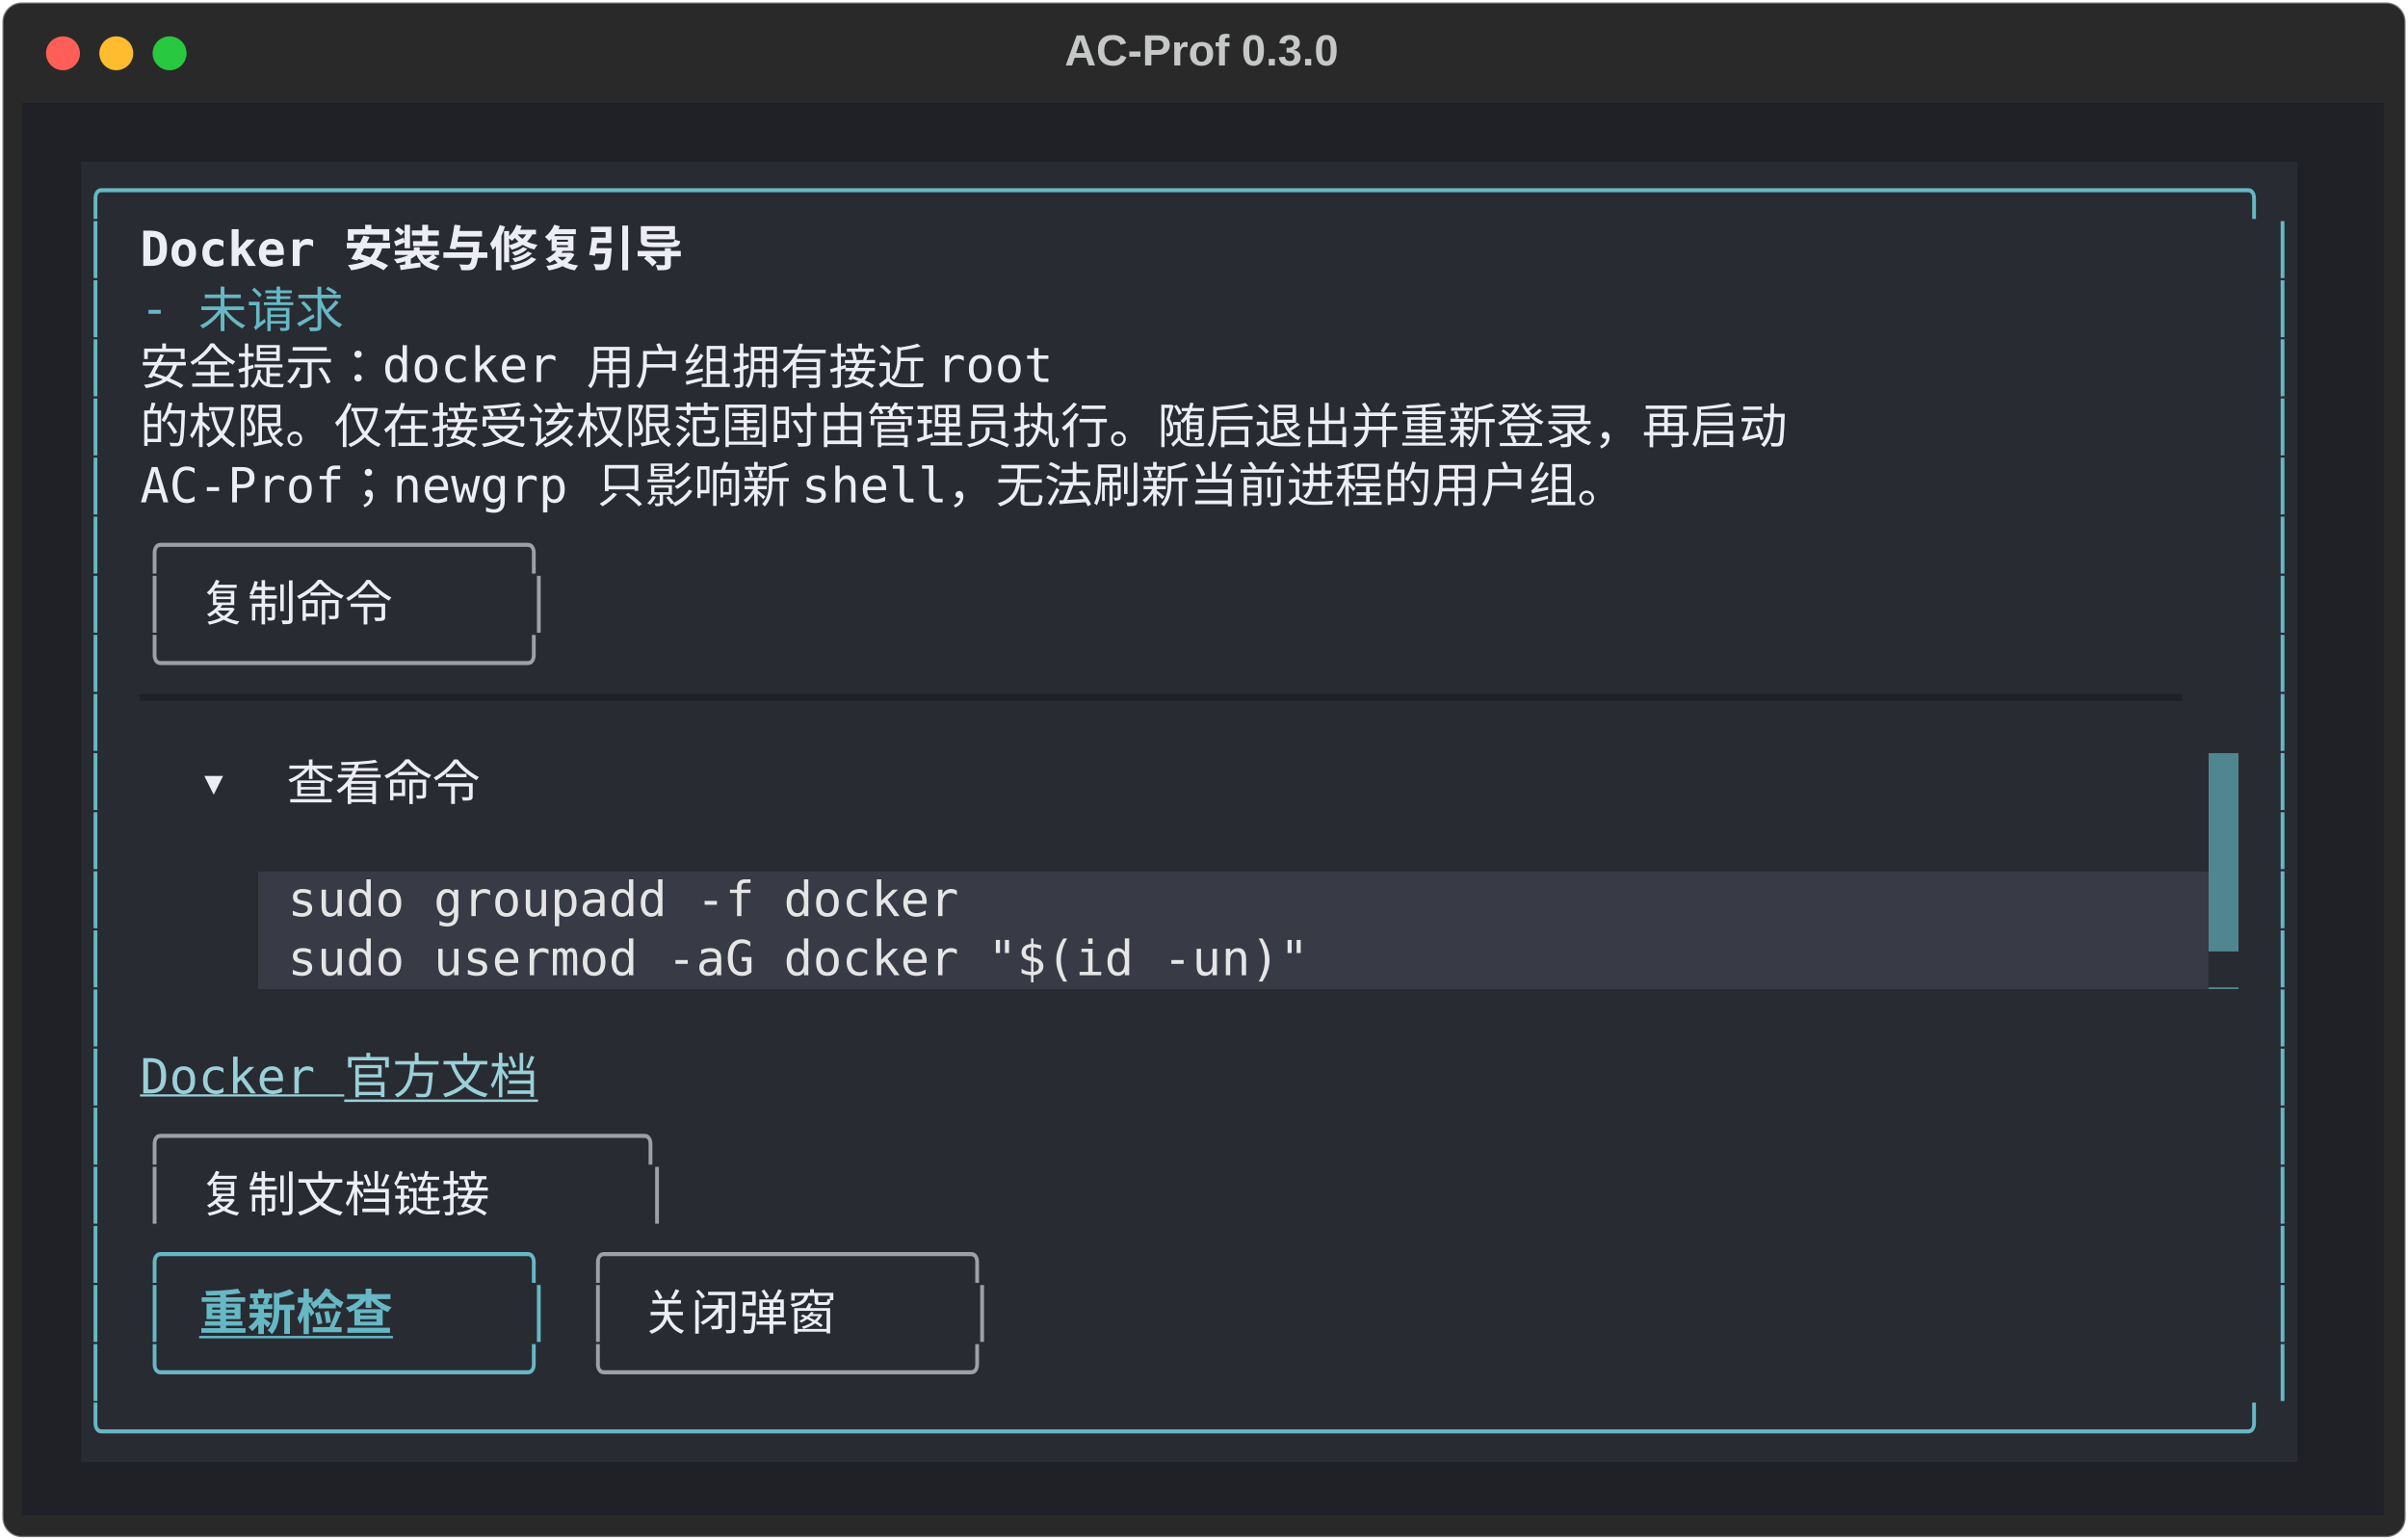
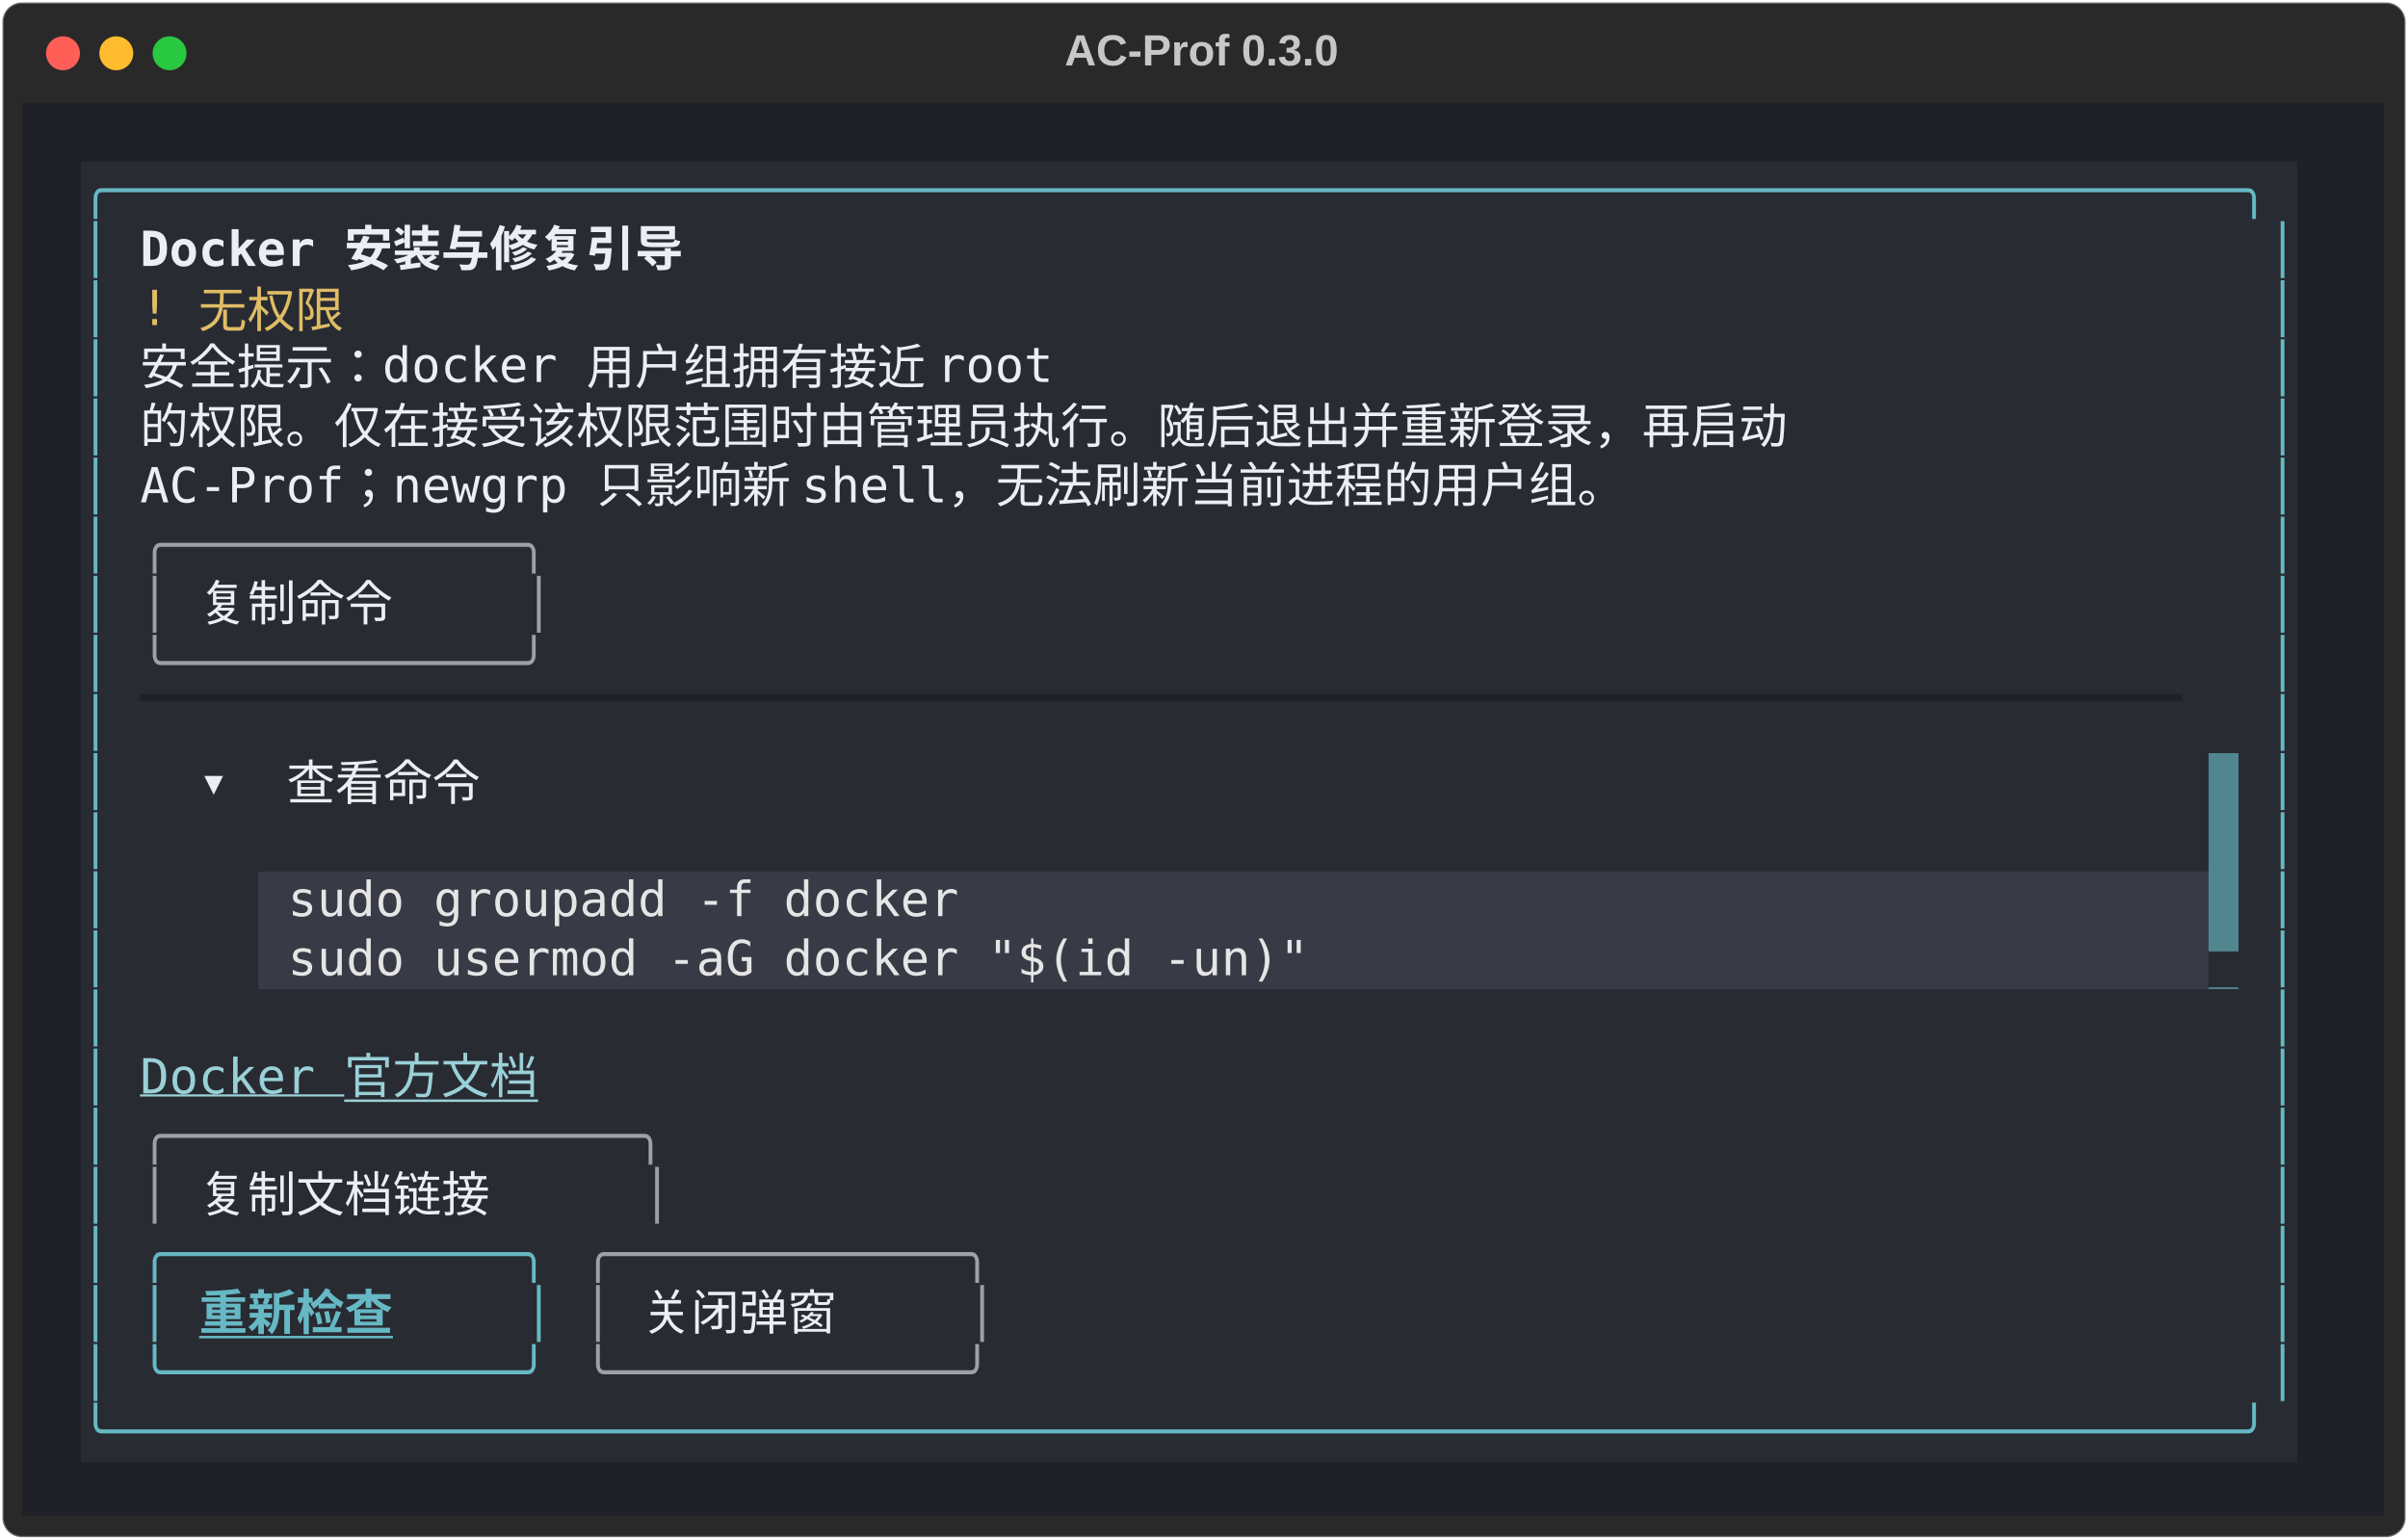
<svg xmlns="http://www.w3.org/2000/svg" class="rich-terminal" viewBox="0 0 994 635.6">
  <style>

    @font-face {
        font-family: "Fira Code";
        src: local("FiraCode-Regular"),
                url("https://cdnjs.cloudflare.com/ajax/libs/firacode/6.2.0/woff2/FiraCode-Regular.woff2") format("woff2"),
                url("https://cdnjs.cloudflare.com/ajax/libs/firacode/6.2.0/woff/FiraCode-Regular.woff") format("woff");
        font-style: normal;
        font-weight: 400;
    }
    @font-face {
        font-family: "Fira Code";
        src: local("FiraCode-Bold"),
                url("https://cdnjs.cloudflare.com/ajax/libs/firacode/6.2.0/woff2/FiraCode-Bold.woff2") format("woff2"),
                url("https://cdnjs.cloudflare.com/ajax/libs/firacode/6.2.0/woff/FiraCode-Bold.woff") format("woff");
        font-style: bold;
        font-weight: 700;
    }

    .terminal-matrix {
        font-family: Fira Code, monospace;
        font-size: 20px;
        line-height: 24.4px;
        font-variant-east-asian: full-width;
    }

    .terminal-title {
        font-size: 18px;
        font-weight: bold;
        font-family: arial;
    }

    .terminal-r1 { fill: #c5c8c6 }
.terminal-r2 { fill: #66b8c4 }
.terminal-r3 { fill: #eceef3;font-weight: bold }
- .terminal-r4 { fill: #eceef3 }
- .terminal-r5 { fill: #9ea0a5 }
- .terminal-r6 { fill: #202126 }
- .terminal-r7 { fill: #292b32 }
- .terminal-r8 { fill: #e5e5e6 }
- .terminal-r9 { fill: #9ad0d8;text-decoration: underline; }
- .terminal-r10 { fill: #66b8c4;font-weight: bold;text-decoration: underline; }
+ .terminal-r4 { fill: #dfbd65 }
+ .terminal-r5 { fill: #eceef3 }
+ .terminal-r6 { fill: #9ea0a5 }
+ .terminal-r7 { fill: #202126 }
+ .terminal-r8 { fill: #292b32 }
+ .terminal-r9 { fill: #e5e5e6 }
+ .terminal-r10 { fill: #9ad0d8;text-decoration: underline; }
+ .terminal-r11 { fill: #66b8c4;font-weight: bold;text-decoration: underline; }
    </style>
  <defs>
    <clipPath id="terminal-clip-terminal">
      <rect x="0" y="0" width="975.0" height="584.6" />
    </clipPath>
    <clipPath id="terminal-line-0">
      <rect x="0" y="1.5" width="976" height="24.65" />
    </clipPath>
    <clipPath id="terminal-line-1">
      <rect x="0" y="25.9" width="976" height="24.65" />
    </clipPath>
    <clipPath id="terminal-line-2">
      <rect x="0" y="50.3" width="976" height="24.65" />
    </clipPath>
    <clipPath id="terminal-line-3">
      <rect x="0" y="74.7" width="976" height="24.65" />
    </clipPath>
    <clipPath id="terminal-line-4">
      <rect x="0" y="99.1" width="976" height="24.65" />
    </clipPath>
    <clipPath id="terminal-line-5">
      <rect x="0" y="123.5" width="976" height="24.65" />
    </clipPath>
    <clipPath id="terminal-line-6">
      <rect x="0" y="147.9" width="976" height="24.65" />
    </clipPath>
    <clipPath id="terminal-line-7">
      <rect x="0" y="172.3" width="976" height="24.65" />
    </clipPath>
    <clipPath id="terminal-line-8">
      <rect x="0" y="196.7" width="976" height="24.65" />
    </clipPath>
    <clipPath id="terminal-line-9">
      <rect x="0" y="221.1" width="976" height="24.65" />
    </clipPath>
    <clipPath id="terminal-line-10">
      <rect x="0" y="245.5" width="976" height="24.65" />
    </clipPath>
    <clipPath id="terminal-line-11">
      <rect x="0" y="269.9" width="976" height="24.65" />
    </clipPath>
    <clipPath id="terminal-line-12">
      <rect x="0" y="294.3" width="976" height="24.65" />
    </clipPath>
    <clipPath id="terminal-line-13">
      <rect x="0" y="318.7" width="976" height="24.65" />
    </clipPath>
    <clipPath id="terminal-line-14">
      <rect x="0" y="343.1" width="976" height="24.65" />
    </clipPath>
    <clipPath id="terminal-line-15">
      <rect x="0" y="367.5" width="976" height="24.65" />
    </clipPath>
    <clipPath id="terminal-line-16">
      <rect x="0" y="391.9" width="976" height="24.65" />
    </clipPath>
    <clipPath id="terminal-line-17">
      <rect x="0" y="416.3" width="976" height="24.65" />
    </clipPath>
    <clipPath id="terminal-line-18">
      <rect x="0" y="440.7" width="976" height="24.65" />
    </clipPath>
    <clipPath id="terminal-line-19">
      <rect x="0" y="465.1" width="976" height="24.65" />
    </clipPath>
    <clipPath id="terminal-line-20">
      <rect x="0" y="489.5" width="976" height="24.65" />
    </clipPath>
    <clipPath id="terminal-line-21">
      <rect x="0" y="513.9" width="976" height="24.65" />
    </clipPath>
    <clipPath id="terminal-line-22">
      <rect x="0" y="538.3" width="976" height="24.65" />
    </clipPath>
  </defs>
  <rect fill="#292929" stroke="rgba(255,255,255,0.35)" stroke-width="1" x="1" y="1" width="992" height="633.6" rx="8" />
  <text class="terminal-title" fill="#c5c8c6" text-anchor="middle" x="496" y="27">AC-Prof 0.3.0</text>
  <g transform="translate(26,22)">
    <circle cx="0" cy="0" r="7" fill="#ff5f57" />
    <circle cx="22" cy="0" r="7" fill="#febc2e" />
    <circle cx="44" cy="0" r="7" fill="#28c840" />
  </g>
  <g transform="translate(9, 41)" clip-path="url(#terminal-clip-terminal)">
    <rect fill="#202126" x="0" y="1.5" width="976" height="24.65" shape-rendering="crispEdges" />
    <rect fill="#202126" x="0" y="25.9" width="24.4" height="24.65" shape-rendering="crispEdges" />
    <rect fill="#292b32" x="24.4" y="25.9" width="915" height="24.65" shape-rendering="crispEdges" />
    <rect fill="#202126" x="939.4" y="25.9" width="36.6" height="24.65" shape-rendering="crispEdges" />
    <rect fill="#202126" x="0" y="50.3" width="24.4" height="24.65" shape-rendering="crispEdges" />
    <rect fill="#292b32" x="24.4" y="50.3" width="12.2" height="24.65" shape-rendering="crispEdges" />
    <rect fill="#292b32" x="36.6" y="50.3" width="12.2" height="24.65" shape-rendering="crispEdges" />
    <rect fill="#292b32" x="48.8" y="50.3" width="256.2" height="24.65" shape-rendering="crispEdges" />
    <rect fill="#292b32" x="305" y="50.3" width="622.2" height="24.65" shape-rendering="crispEdges" />
    <rect fill="#292b32" x="927.2" y="50.3" width="12.2" height="24.65" shape-rendering="crispEdges" />
    <rect fill="#202126" x="939.4" y="50.3" width="36.6" height="24.65" shape-rendering="crispEdges" />
    <rect fill="#202126" x="0" y="74.7" width="24.4" height="24.65" shape-rendering="crispEdges" />
    <rect fill="#292b32" x="24.4" y="74.7" width="12.2" height="24.65" shape-rendering="crispEdges" />
    <rect fill="#292b32" x="36.6" y="74.7" width="12.2" height="24.65" shape-rendering="crispEdges" />
    <rect fill="#292b32" x="48.8" y="74.7" width="97.6" height="24.65" shape-rendering="crispEdges" />
    <rect fill="#292b32" x="146.4" y="74.7" width="780.8" height="24.65" shape-rendering="crispEdges" />
    <rect fill="#292b32" x="927.2" y="74.7" width="12.2" height="24.65" shape-rendering="crispEdges" />
    <rect fill="#202126" x="939.4" y="74.7" width="36.6" height="24.65" shape-rendering="crispEdges" />
    <rect fill="#202126" x="0" y="99.1" width="24.4" height="24.65" shape-rendering="crispEdges" />
    <rect fill="#292b32" x="24.4" y="99.1" width="12.2" height="24.65" shape-rendering="crispEdges" />
    <rect fill="#292b32" x="36.6" y="99.1" width="12.2" height="24.65" shape-rendering="crispEdges" />
    <rect fill="#292b32" x="48.8" y="99.1" width="439.2" height="24.65" shape-rendering="crispEdges" />
    <rect fill="#292b32" x="488" y="99.1" width="414.8" height="24.65" shape-rendering="crispEdges" />
    <rect fill="#292b32" x="902.8" y="99.1" width="12.2" height="24.65" shape-rendering="crispEdges" />
    <rect fill="#292b32" x="915" y="99.1" width="12.2" height="24.65" shape-rendering="crispEdges" />
    <rect fill="#292b32" x="927.2" y="99.1" width="12.2" height="24.65" shape-rendering="crispEdges" />
    <rect fill="#202126" x="939.4" y="99.1" width="36.6" height="24.65" shape-rendering="crispEdges" />
    <rect fill="#202126" x="0" y="123.5" width="24.4" height="24.65" shape-rendering="crispEdges" />
    <rect fill="#292b32" x="24.4" y="123.5" width="12.2" height="24.65" shape-rendering="crispEdges" />
    <rect fill="#292b32" x="36.6" y="123.5" width="12.2" height="24.65" shape-rendering="crispEdges" />
    <rect fill="#292b32" x="48.8" y="123.5" width="829.6" height="24.65" shape-rendering="crispEdges" />
    <rect fill="#292b32" x="878.4" y="123.5" width="24.4" height="24.65" shape-rendering="crispEdges" />
    <rect fill="#292b32" x="902.8" y="123.5" width="12.2" height="24.65" shape-rendering="crispEdges" />
    <rect fill="#292b32" x="915" y="123.5" width="12.2" height="24.65" shape-rendering="crispEdges" />
    <rect fill="#292b32" x="927.2" y="123.5" width="12.2" height="24.65" shape-rendering="crispEdges" />
    <rect fill="#202126" x="939.4" y="123.5" width="36.6" height="24.65" shape-rendering="crispEdges" />
    <rect fill="#202126" x="0" y="147.9" width="24.4" height="24.65" shape-rendering="crispEdges" />
    <rect fill="#292b32" x="24.4" y="147.9" width="12.2" height="24.65" shape-rendering="crispEdges" />
    <rect fill="#292b32" x="36.6" y="147.9" width="12.2" height="24.65" shape-rendering="crispEdges" />
    <rect fill="#292b32" x="48.8" y="147.9" width="707.6" height="24.65" shape-rendering="crispEdges" />
    <rect fill="#292b32" x="756.4" y="147.9" width="146.4" height="24.65" shape-rendering="crispEdges" />
    <rect fill="#292b32" x="902.8" y="147.9" width="12.2" height="24.65" shape-rendering="crispEdges" />
    <rect fill="#292b32" x="915" y="147.9" width="12.2" height="24.65" shape-rendering="crispEdges" />
    <rect fill="#292b32" x="927.2" y="147.9" width="12.2" height="24.65" shape-rendering="crispEdges" />
    <rect fill="#202126" x="939.4" y="147.9" width="36.6" height="24.65" shape-rendering="crispEdges" />
    <rect fill="#202126" x="0" y="172.3" width="24.4" height="24.65" shape-rendering="crispEdges" />
    <rect fill="#292b32" x="24.4" y="172.3" width="12.2" height="24.65" shape-rendering="crispEdges" />
    <rect fill="#292b32" x="36.6" y="172.3" width="12.2" height="24.65" shape-rendering="crispEdges" />
    <rect fill="#292b32" x="48.8" y="172.3" width="170.8" height="24.65" shape-rendering="crispEdges" />
    <rect fill="#292b32" x="219.6" y="172.3" width="683.2" height="24.65" shape-rendering="crispEdges" />
    <rect fill="#292b32" x="902.8" y="172.3" width="12.2" height="24.65" shape-rendering="crispEdges" />
    <rect fill="#292b32" x="915" y="172.3" width="12.2" height="24.65" shape-rendering="crispEdges" />
    <rect fill="#292b32" x="927.2" y="172.3" width="12.2" height="24.65" shape-rendering="crispEdges" />
    <rect fill="#202126" x="939.4" y="172.3" width="36.6" height="24.65" shape-rendering="crispEdges" />
    <rect fill="#202126" x="0" y="196.7" width="24.4" height="24.65" shape-rendering="crispEdges" />
    <rect fill="#292b32" x="24.4" y="196.7" width="12.2" height="24.65" shape-rendering="crispEdges" />
    <rect fill="#292b32" x="36.6" y="196.7" width="12.2" height="24.65" shape-rendering="crispEdges" />
    <rect fill="#292b32" x="48.8" y="196.7" width="12.2" height="24.65" shape-rendering="crispEdges" />
    <rect fill="#292b32" x="61" y="196.7" width="12.2" height="24.65" shape-rendering="crispEdges" />
    <rect fill="#292b32" x="73.2" y="196.7" width="122" height="24.65" shape-rendering="crispEdges" />
    <rect fill="#292b32" x="195.2" y="196.7" width="12.2" height="24.65" shape-rendering="crispEdges" />
    <rect fill="#292b32" x="207.4" y="196.7" width="12.2" height="24.65" shape-rendering="crispEdges" />
    <rect fill="#292b32" x="219.6" y="196.7" width="683.2" height="24.65" shape-rendering="crispEdges" />
    <rect fill="#292b32" x="902.8" y="196.7" width="12.2" height="24.65" shape-rendering="crispEdges" />
    <rect fill="#292b32" x="915" y="196.7" width="12.2" height="24.65" shape-rendering="crispEdges" />
    <rect fill="#292b32" x="927.2" y="196.7" width="12.2" height="24.65" shape-rendering="crispEdges" />
    <rect fill="#202126" x="939.4" y="196.7" width="36.6" height="24.65" shape-rendering="crispEdges" />
    <rect fill="#202126" x="0" y="221.1" width="24.4" height="24.65" shape-rendering="crispEdges" />
    <rect fill="#292b32" x="24.4" y="221.1" width="12.2" height="24.65" shape-rendering="crispEdges" />
    <rect fill="#292b32" x="36.6" y="221.1" width="12.2" height="24.65" shape-rendering="crispEdges" />
    <rect fill="#292b32" x="48.8" y="221.1" width="170.8" height="24.65" shape-rendering="crispEdges" />
    <rect fill="#292b32" x="219.6" y="221.1" width="683.2" height="24.65" shape-rendering="crispEdges" />
    <rect fill="#292b32" x="902.8" y="221.1" width="12.2" height="24.65" shape-rendering="crispEdges" />
    <rect fill="#292b32" x="915" y="221.1" width="12.2" height="24.65" shape-rendering="crispEdges" />
    <rect fill="#292b32" x="927.2" y="221.1" width="12.2" height="24.65" shape-rendering="crispEdges" />
    <rect fill="#202126" x="939.4" y="221.1" width="36.6" height="24.65" shape-rendering="crispEdges" />
    <rect fill="#202126" x="0" y="245.5" width="24.4" height="24.65" shape-rendering="crispEdges" />
    <rect fill="#292b32" x="24.4" y="245.5" width="12.2" height="24.65" shape-rendering="crispEdges" />
    <rect fill="#292b32" x="36.6" y="245.5" width="12.2" height="24.65" shape-rendering="crispEdges" />
    <rect fill="#292b32" x="48.8" y="245.5" width="854" height="24.65" shape-rendering="crispEdges" />
    <rect fill="#292b32" x="902.8" y="245.5" width="12.2" height="24.65" shape-rendering="crispEdges" />
    <rect fill="#292b32" x="915" y="245.5" width="12.2" height="24.65" shape-rendering="crispEdges" />
    <rect fill="#292b32" x="927.2" y="245.5" width="12.2" height="24.65" shape-rendering="crispEdges" />
    <rect fill="#202126" x="939.4" y="245.5" width="36.6" height="24.65" shape-rendering="crispEdges" />
    <rect fill="#202126" x="0" y="269.9" width="24.4" height="24.65" shape-rendering="crispEdges" />
    <rect fill="#292b32" x="24.4" y="269.9" width="12.2" height="24.65" shape-rendering="crispEdges" />
    <rect fill="#292b32" x="36.6" y="269.9" width="36.6" height="24.65" shape-rendering="crispEdges" />
    <rect fill="#292b32" x="73.2" y="269.9" width="134.2" height="24.65" shape-rendering="crispEdges" />
    <rect fill="#292b32" x="207.4" y="269.9" width="695.4" height="24.65" shape-rendering="crispEdges" />
    <rect fill="#508690" x="902.8" y="269.9" width="12.2" height="24.65" shape-rendering="crispEdges" />
    <rect fill="#292b32" x="915" y="269.9" width="12.2" height="24.65" shape-rendering="crispEdges" />
    <rect fill="#292b32" x="927.2" y="269.9" width="12.2" height="24.65" shape-rendering="crispEdges" />
    <rect fill="#202126" x="939.4" y="269.9" width="36.6" height="24.65" shape-rendering="crispEdges" />
    <rect fill="#202126" x="0" y="294.3" width="24.4" height="24.65" shape-rendering="crispEdges" />
    <rect fill="#292b32" x="24.4" y="294.3" width="12.2" height="24.65" shape-rendering="crispEdges" />
    <rect fill="#292b32" x="36.6" y="294.3" width="866.2" height="24.65" shape-rendering="crispEdges" />
    <rect fill="#508690" x="902.8" y="294.3" width="12.2" height="24.65" shape-rendering="crispEdges" />
    <rect fill="#292b32" x="915" y="294.3" width="12.2" height="24.65" shape-rendering="crispEdges" />
    <rect fill="#292b32" x="927.2" y="294.3" width="12.2" height="24.65" shape-rendering="crispEdges" />
    <rect fill="#202126" x="939.4" y="294.3" width="36.6" height="24.65" shape-rendering="crispEdges" />
    <rect fill="#202126" x="0" y="318.7" width="24.4" height="24.65" shape-rendering="crispEdges" />
    <rect fill="#292b32" x="24.4" y="318.7" width="12.2" height="24.65" shape-rendering="crispEdges" />
    <rect fill="#292b32" x="36.6" y="318.7" width="61" height="24.65" shape-rendering="crispEdges" />
    <rect fill="#383b45" x="97.6" y="318.7" width="12.2" height="24.65" shape-rendering="crispEdges" />
    <rect fill="#383b45" x="109.8" y="318.7" width="280.6" height="24.65" shape-rendering="crispEdges" />
    <rect fill="#383b45" x="390.4" y="318.7" width="512.4" height="24.65" shape-rendering="crispEdges" />
    <rect fill="#508690" x="902.8" y="318.7" width="12.2" height="24.65" shape-rendering="crispEdges" />
    <rect fill="#292b32" x="915" y="318.7" width="12.2" height="24.65" shape-rendering="crispEdges" />
    <rect fill="#292b32" x="927.2" y="318.7" width="12.2" height="24.65" shape-rendering="crispEdges" />
    <rect fill="#202126" x="939.4" y="318.7" width="36.6" height="24.65" shape-rendering="crispEdges" />
    <rect fill="#202126" x="0" y="343.1" width="24.4" height="24.65" shape-rendering="crispEdges" />
    <rect fill="#292b32" x="24.4" y="343.1" width="12.2" height="24.65" shape-rendering="crispEdges" />
    <rect fill="#292b32" x="36.6" y="343.1" width="61" height="24.65" shape-rendering="crispEdges" />
    <rect fill="#383b45" x="97.6" y="343.1" width="12.2" height="24.65" shape-rendering="crispEdges" />
    <rect fill="#383b45" x="109.8" y="343.1" width="427" height="24.65" shape-rendering="crispEdges" />
    <rect fill="#383b45" x="536.8" y="343.1" width="366" height="24.65" shape-rendering="crispEdges" />
    <rect fill="#508690" x="902.8" y="343.1" width="12.2" height="24.65" shape-rendering="crispEdges" />
    <rect fill="#292b32" x="915" y="343.1" width="12.2" height="24.65" shape-rendering="crispEdges" />
    <rect fill="#292b32" x="927.2" y="343.1" width="12.2" height="24.65" shape-rendering="crispEdges" />
    <rect fill="#202126" x="939.4" y="343.1" width="36.6" height="24.65" shape-rendering="crispEdges" />
    <rect fill="#202126" x="0" y="367.5" width="24.4" height="24.65" shape-rendering="crispEdges" />
    <rect fill="#292b32" x="24.4" y="367.5" width="12.2" height="24.65" shape-rendering="crispEdges" />
    <rect fill="#292b32" x="36.6" y="367.5" width="866.2" height="24.65" shape-rendering="crispEdges" />
    <rect fill="#292b32" x="902.8" y="367.5" width="12.2" height="24.65" shape-rendering="crispEdges" />
    <rect fill="#292b32" x="915" y="367.5" width="12.2" height="24.65" shape-rendering="crispEdges" />
    <rect fill="#292b32" x="927.2" y="367.5" width="12.2" height="24.65" shape-rendering="crispEdges" />
    <rect fill="#202126" x="939.4" y="367.5" width="36.6" height="24.65" shape-rendering="crispEdges" />
    <rect fill="#202126" x="0" y="391.9" width="24.4" height="24.65" shape-rendering="crispEdges" />
    <rect fill="#292b32" x="24.4" y="391.9" width="12.2" height="24.65" shape-rendering="crispEdges" />
    <rect fill="#292b32" x="36.6" y="391.9" width="12.2" height="24.65" shape-rendering="crispEdges" />
    <rect fill="#292b32" x="48.8" y="391.9" width="183" height="24.65" shape-rendering="crispEdges" />
    <rect fill="#292b32" x="231.8" y="391.9" width="671" height="24.65" shape-rendering="crispEdges" />
    <rect fill="#292b32" x="902.8" y="391.9" width="12.2" height="24.65" shape-rendering="crispEdges" />
    <rect fill="#292b32" x="915" y="391.9" width="12.2" height="24.65" shape-rendering="crispEdges" />
    <rect fill="#292b32" x="927.2" y="391.9" width="12.2" height="24.65" shape-rendering="crispEdges" />
    <rect fill="#202126" x="939.4" y="391.9" width="36.6" height="24.65" shape-rendering="crispEdges" />
    <rect fill="#202126" x="0" y="416.3" width="24.4" height="24.65" shape-rendering="crispEdges" />
    <rect fill="#292b32" x="24.4" y="416.3" width="12.2" height="24.65" shape-rendering="crispEdges" />
    <rect fill="#292b32" x="36.6" y="416.3" width="12.2" height="24.65" shape-rendering="crispEdges" />
    <rect fill="#292b32" x="48.8" y="416.3" width="219.6" height="24.65" shape-rendering="crispEdges" />
    <rect fill="#292b32" x="268.4" y="416.3" width="634.4" height="24.65" shape-rendering="crispEdges" />
    <rect fill="#292b32" x="902.8" y="416.3" width="12.2" height="24.65" shape-rendering="crispEdges" />
    <rect fill="#292b32" x="915" y="416.3" width="12.2" height="24.65" shape-rendering="crispEdges" />
    <rect fill="#292b32" x="927.2" y="416.3" width="12.2" height="24.65" shape-rendering="crispEdges" />
    <rect fill="#202126" x="939.4" y="416.3" width="36.6" height="24.65" shape-rendering="crispEdges" />
    <rect fill="#202126" x="0" y="440.7" width="24.4" height="24.65" shape-rendering="crispEdges" />
    <rect fill="#292b32" x="24.4" y="440.7" width="12.2" height="24.65" shape-rendering="crispEdges" />
    <rect fill="#292b32" x="36.6" y="440.7" width="12.2" height="24.65" shape-rendering="crispEdges" />
    <rect fill="#292b32" x="48.8" y="440.7" width="12.2" height="24.65" shape-rendering="crispEdges" />
    <rect fill="#292b32" x="61" y="440.7" width="12.2" height="24.65" shape-rendering="crispEdges" />
    <rect fill="#292b32" x="73.2" y="440.7" width="170.8" height="24.65" shape-rendering="crispEdges" />
    <rect fill="#292b32" x="244" y="440.7" width="12.2" height="24.65" shape-rendering="crispEdges" />
    <rect fill="#292b32" x="256.2" y="440.7" width="12.2" height="24.65" shape-rendering="crispEdges" />
    <rect fill="#292b32" x="268.4" y="440.7" width="634.4" height="24.65" shape-rendering="crispEdges" />
    <rect fill="#292b32" x="902.8" y="440.7" width="12.2" height="24.65" shape-rendering="crispEdges" />
    <rect fill="#292b32" x="915" y="440.7" width="12.2" height="24.65" shape-rendering="crispEdges" />
    <rect fill="#292b32" x="927.2" y="440.7" width="12.2" height="24.65" shape-rendering="crispEdges" />
    <rect fill="#202126" x="939.4" y="440.7" width="36.6" height="24.65" shape-rendering="crispEdges" />
    <rect fill="#202126" x="0" y="465.1" width="24.4" height="24.65" shape-rendering="crispEdges" />
    <rect fill="#292b32" x="24.4" y="465.1" width="12.2" height="24.65" shape-rendering="crispEdges" />
    <rect fill="#292b32" x="36.6" y="465.1" width="12.2" height="24.65" shape-rendering="crispEdges" />
    <rect fill="#292b32" x="48.8" y="465.1" width="170.8" height="24.65" shape-rendering="crispEdges" />
    <rect fill="#292b32" x="219.6" y="465.1" width="12.2" height="24.65" shape-rendering="crispEdges" />
    <rect fill="#292b32" x="231.8" y="465.1" width="170.8" height="24.65" shape-rendering="crispEdges" />
    <rect fill="#292b32" x="402.6" y="465.1" width="524.6" height="24.65" shape-rendering="crispEdges" />
    <rect fill="#292b32" x="927.2" y="465.1" width="12.2" height="24.65" shape-rendering="crispEdges" />
    <rect fill="#202126" x="939.4" y="465.1" width="36.6" height="24.65" shape-rendering="crispEdges" />
    <rect fill="#202126" x="0" y="489.5" width="24.4" height="24.65" shape-rendering="crispEdges" />
    <rect fill="#292b32" x="24.4" y="489.5" width="12.2" height="24.65" shape-rendering="crispEdges" />
    <rect fill="#292b32" x="36.6" y="489.5" width="12.2" height="24.65" shape-rendering="crispEdges" />
    <rect fill="#292b32" x="48.8" y="489.5" width="12.2" height="24.65" shape-rendering="crispEdges" />
    <rect fill="#292b32" x="61" y="489.5" width="12.2" height="24.65" shape-rendering="crispEdges" />
    <rect fill="#292b32" x="73.2" y="489.5" width="122" height="24.65" shape-rendering="crispEdges" />
    <rect fill="#292b32" x="195.2" y="489.5" width="12.2" height="24.65" shape-rendering="crispEdges" />
    <rect fill="#292b32" x="207.4" y="489.5" width="12.2" height="24.65" shape-rendering="crispEdges" />
    <rect fill="#292b32" x="219.6" y="489.5" width="12.2" height="24.65" shape-rendering="crispEdges" />
    <rect fill="#292b32" x="231.8" y="489.5" width="12.2" height="24.65" shape-rendering="crispEdges" />
    <rect fill="#292b32" x="244" y="489.5" width="12.2" height="24.65" shape-rendering="crispEdges" />
    <rect fill="#292b32" x="256.2" y="489.5" width="122" height="24.65" shape-rendering="crispEdges" />
    <rect fill="#292b32" x="378.2" y="489.5" width="12.2" height="24.65" shape-rendering="crispEdges" />
    <rect fill="#292b32" x="390.4" y="489.5" width="12.2" height="24.65" shape-rendering="crispEdges" />
    <rect fill="#292b32" x="402.6" y="489.5" width="524.6" height="24.65" shape-rendering="crispEdges" />
    <rect fill="#292b32" x="927.2" y="489.5" width="12.2" height="24.65" shape-rendering="crispEdges" />
    <rect fill="#202126" x="939.4" y="489.5" width="36.6" height="24.65" shape-rendering="crispEdges" />
    <rect fill="#202126" x="0" y="513.9" width="24.4" height="24.65" shape-rendering="crispEdges" />
    <rect fill="#292b32" x="24.4" y="513.9" width="12.2" height="24.65" shape-rendering="crispEdges" />
    <rect fill="#292b32" x="36.6" y="513.9" width="12.2" height="24.65" shape-rendering="crispEdges" />
    <rect fill="#292b32" x="48.8" y="513.9" width="170.8" height="24.65" shape-rendering="crispEdges" />
    <rect fill="#292b32" x="219.6" y="513.9" width="12.2" height="24.65" shape-rendering="crispEdges" />
    <rect fill="#292b32" x="231.8" y="513.9" width="170.8" height="24.65" shape-rendering="crispEdges" />
    <rect fill="#292b32" x="402.6" y="513.9" width="524.6" height="24.65" shape-rendering="crispEdges" />
    <rect fill="#292b32" x="927.2" y="513.9" width="12.2" height="24.65" shape-rendering="crispEdges" />
    <rect fill="#202126" x="939.4" y="513.9" width="36.6" height="24.65" shape-rendering="crispEdges" />
    <rect fill="#202126" x="0" y="538.3" width="24.4" height="24.65" shape-rendering="crispEdges" />
    <rect fill="#292b32" x="24.4" y="538.3" width="915" height="24.65" shape-rendering="crispEdges" />
    <rect fill="#202126" x="939.4" y="538.3" width="36.6" height="24.65" shape-rendering="crispEdges" />
    <rect fill="#202126" x="0" y="562.7" width="976" height="24.65" shape-rendering="crispEdges" />
    <g class="terminal-matrix">
      <text class="terminal-r1" x="976" y="20" textLength="12.2" clip-path="url(#terminal-line-0)">
</text>
      <text class="terminal-r2" x="24.4" y="44.4" textLength="915" clip-path="url(#terminal-line-1)">╭─────────────────────────────────────────────────────────────────────────╮</text>
      <text class="terminal-r1" x="976" y="44.4" textLength="12.2" clip-path="url(#terminal-line-1)">
</text>
      <text class="terminal-r2" x="24.4" y="68.8" textLength="12.2" clip-path="url(#terminal-line-2)">│</text>
      <text class="terminal-r3" x="48.8" y="68.8" textLength="170.8" clip-path="url(#terminal-line-2)">Docker 安装与修复引导</text>
      <text class="terminal-r2" x="927.2" y="68.8" textLength="12.2" clip-path="url(#terminal-line-2)">│</text>
      <text class="terminal-r1" x="976" y="68.8" textLength="12.2" clip-path="url(#terminal-line-2)">
</text>
      <text class="terminal-r2" x="24.4" y="93.2" textLength="12.2" clip-path="url(#terminal-line-3)">│</text>
-       <text class="terminal-r2" x="48.8" y="93.2" textLength="61" clip-path="url(#terminal-line-3)">- 未请求</text>
+       <text class="terminal-r4" x="48.8" y="93.2" textLength="61" clip-path="url(#terminal-line-3)">! 无权限</text>
      <text class="terminal-r2" x="927.2" y="93.2" textLength="12.2" clip-path="url(#terminal-line-3)">│</text>
      <text class="terminal-r1" x="976" y="93.2" textLength="12.2" clip-path="url(#terminal-line-3)">
</text>
      <text class="terminal-r2" x="24.4" y="117.6" textLength="12.2" clip-path="url(#terminal-line-4)">│</text>
-       <text class="terminal-r4" x="48.8" y="117.6" textLength="292.8" clip-path="url(#terminal-line-4)">安全提示：docker 用户组拥有接近 root</text>
+       <text class="terminal-r5" x="48.8" y="117.6" textLength="292.8" clip-path="url(#terminal-line-4)">安全提示：docker 用户组拥有接近 root</text>
      <text class="terminal-r2" x="927.2" y="117.6" textLength="12.2" clip-path="url(#terminal-line-4)">│</text>
      <text class="terminal-r1" x="976" y="117.6" textLength="12.2" clip-path="url(#terminal-line-4)">
</text>
      <text class="terminal-r2" x="24.4" y="142" textLength="12.2" clip-path="url(#terminal-line-5)">│</text>
-       <text class="terminal-r4" x="48.8" y="142" textLength="414.8" clip-path="url(#terminal-line-5)">的权限。仅在接受该权限范围时由管理员执行。随后退出并重新登录，再启动</text>
+       <text class="terminal-r5" x="48.8" y="142" textLength="414.8" clip-path="url(#terminal-line-5)">的权限。仅在接受该权限范围时由管理员执行。随后退出并重新登录，再启动</text>
      <text class="terminal-r2" x="927.2" y="142" textLength="12.2" clip-path="url(#terminal-line-5)">│</text>
      <text class="terminal-r1" x="976" y="142" textLength="12.2" clip-path="url(#terminal-line-5)">
</text>
      <text class="terminal-r2" x="24.4" y="166.4" textLength="12.2" clip-path="url(#terminal-line-6)">│</text>
-       <text class="terminal-r4" x="48.8" y="166.4" textLength="475.8" clip-path="url(#terminal-line-6)">AC-Prof；newgrp 只影响新 shell，无法刷新当前进程的用户组。</text>
+       <text class="terminal-r5" x="48.8" y="166.4" textLength="475.8" clip-path="url(#terminal-line-6)">AC-Prof；newgrp 只影响新 shell，无法刷新当前进程的用户组。</text>
      <text class="terminal-r2" x="927.2" y="166.4" textLength="12.2" clip-path="url(#terminal-line-6)">│</text>
      <text class="terminal-r1" x="976" y="166.4" textLength="12.2" clip-path="url(#terminal-line-6)">
</text>
      <text class="terminal-r2" x="24.4" y="190.8" textLength="12.2" clip-path="url(#terminal-line-7)">│</text>
-       <text class="terminal-r5" x="48.8" y="190.8" textLength="170.8" clip-path="url(#terminal-line-7)">╭────────────╮</text>
+       <text class="terminal-r6" x="48.8" y="190.8" textLength="170.8" clip-path="url(#terminal-line-7)">╭────────────╮</text>
      <text class="terminal-r2" x="927.2" y="190.8" textLength="12.2" clip-path="url(#terminal-line-7)">│</text>
      <text class="terminal-r1" x="976" y="190.8" textLength="12.2" clip-path="url(#terminal-line-7)">
</text>
      <text class="terminal-r2" x="24.4" y="215.2" textLength="12.2" clip-path="url(#terminal-line-8)">│</text>
-       <text class="terminal-r5" x="48.8" y="215.2" textLength="12.2" clip-path="url(#terminal-line-8)">│</text>
-       <text class="terminal-r4" x="73.2" y="215.2" textLength="73.2" clip-path="url(#terminal-line-8)"> 复制命令 </text>
-       <text class="terminal-r5" x="207.4" y="215.2" textLength="12.2" clip-path="url(#terminal-line-8)">│</text>
+       <text class="terminal-r6" x="48.8" y="215.2" textLength="12.2" clip-path="url(#terminal-line-8)">│</text>
+       <text class="terminal-r5" x="73.2" y="215.2" textLength="73.2" clip-path="url(#terminal-line-8)"> 复制命令 </text>
+       <text class="terminal-r6" x="207.4" y="215.2" textLength="12.2" clip-path="url(#terminal-line-8)">│</text>
      <text class="terminal-r2" x="927.2" y="215.2" textLength="12.2" clip-path="url(#terminal-line-8)">│</text>
      <text class="terminal-r1" x="976" y="215.2" textLength="12.2" clip-path="url(#terminal-line-8)">
</text>
      <text class="terminal-r2" x="24.4" y="239.6" textLength="12.2" clip-path="url(#terminal-line-9)">│</text>
-       <text class="terminal-r5" x="48.8" y="239.6" textLength="170.8" clip-path="url(#terminal-line-9)">╰────────────╯</text>
+       <text class="terminal-r6" x="48.8" y="239.6" textLength="170.8" clip-path="url(#terminal-line-9)">╰────────────╯</text>
      <text class="terminal-r2" x="927.2" y="239.6" textLength="12.2" clip-path="url(#terminal-line-9)">│</text>
      <text class="terminal-r1" x="976" y="239.6" textLength="12.2" clip-path="url(#terminal-line-9)">
</text>
      <text class="terminal-r2" x="24.4" y="264" textLength="12.2" clip-path="url(#terminal-line-10)">│</text>
-       <text class="terminal-r6" x="48.8" y="264" textLength="854" clip-path="url(#terminal-line-10)">▔▔▔▔▔▔▔▔▔▔▔▔▔▔▔▔▔▔▔▔▔▔▔▔▔▔▔▔▔▔▔▔▔▔▔▔▔▔▔▔▔▔▔▔▔▔▔▔▔▔▔▔▔▔▔▔▔▔▔▔▔▔▔▔▔▔▔▔▔▔</text>
+       <text class="terminal-r7" x="48.8" y="264" textLength="854" clip-path="url(#terminal-line-10)">▔▔▔▔▔▔▔▔▔▔▔▔▔▔▔▔▔▔▔▔▔▔▔▔▔▔▔▔▔▔▔▔▔▔▔▔▔▔▔▔▔▔▔▔▔▔▔▔▔▔▔▔▔▔▔▔▔▔▔▔▔▔▔▔▔▔▔▔▔▔</text>
      <text class="terminal-r2" x="927.2" y="264" textLength="12.2" clip-path="url(#terminal-line-10)">│</text>
      <text class="terminal-r1" x="976" y="264" textLength="12.2" clip-path="url(#terminal-line-10)">
</text>
      <text class="terminal-r2" x="24.4" y="288.4" textLength="12.2" clip-path="url(#terminal-line-11)">│</text>
-       <text class="terminal-r4" x="73.2" y="288.4" textLength="85.4" clip-path="url(#terminal-line-11)">▾  查看命令</text>
+       <text class="terminal-r5" x="73.2" y="288.4" textLength="85.4" clip-path="url(#terminal-line-11)">▾  查看命令</text>
      <text class="terminal-r2" x="927.2" y="288.4" textLength="12.2" clip-path="url(#terminal-line-11)">│</text>
      <text class="terminal-r1" x="976" y="288.4" textLength="12.2" clip-path="url(#terminal-line-11)">
</text>
      <text class="terminal-r2" x="24.4" y="312.8" textLength="12.2" clip-path="url(#terminal-line-12)">│</text>
      <text class="terminal-r2" x="927.2" y="312.8" textLength="12.2" clip-path="url(#terminal-line-12)">│</text>
      <text class="terminal-r1" x="976" y="312.8" textLength="12.2" clip-path="url(#terminal-line-12)">
</text>
      <text class="terminal-r2" x="24.4" y="337.2" textLength="12.2" clip-path="url(#terminal-line-13)">│</text>
-       <text class="terminal-r8" x="109.8" y="337.2" textLength="280.6" clip-path="url(#terminal-line-13)">sudo groupadd -f docker</text>
+       <text class="terminal-r9" x="109.8" y="337.2" textLength="280.6" clip-path="url(#terminal-line-13)">sudo groupadd -f docker</text>
      <text class="terminal-r2" x="927.2" y="337.2" textLength="12.2" clip-path="url(#terminal-line-13)">│</text>
      <text class="terminal-r1" x="976" y="337.2" textLength="12.2" clip-path="url(#terminal-line-13)">
</text>
      <text class="terminal-r2" x="24.4" y="361.6" textLength="12.2" clip-path="url(#terminal-line-14)">│</text>
-       <text class="terminal-r8" x="109.8" y="361.6" textLength="427" clip-path="url(#terminal-line-14)">sudo usermod -aG docker "$(id -un)"</text>
-       <text class="terminal-r7" x="902.8" y="361.6" textLength="12.2" clip-path="url(#terminal-line-14)">▅</text>
+       <text class="terminal-r9" x="109.8" y="361.6" textLength="427" clip-path="url(#terminal-line-14)">sudo usermod -aG docker "$(id -un)"</text>
+       <text class="terminal-r8" x="902.8" y="361.6" textLength="12.2" clip-path="url(#terminal-line-14)">▅</text>
      <text class="terminal-r2" x="927.2" y="361.6" textLength="12.2" clip-path="url(#terminal-line-14)">│</text>
      <text class="terminal-r1" x="976" y="361.6" textLength="12.2" clip-path="url(#terminal-line-14)">
</text>
      <text class="terminal-r2" x="24.4" y="386" textLength="12.2" clip-path="url(#terminal-line-15)">│</text>
      <text class="terminal-r2" x="927.2" y="386" textLength="12.2" clip-path="url(#terminal-line-15)">│</text>
      <text class="terminal-r1" x="976" y="386" textLength="12.2" clip-path="url(#terminal-line-15)">
</text>
      <text class="terminal-r2" x="24.4" y="410.4" textLength="12.2" clip-path="url(#terminal-line-16)">│</text>
-       <text class="terminal-r9" x="48.8" y="410.4" textLength="134.2" clip-path="url(#terminal-line-16)">Docker 官方文档</text>
+       <text class="terminal-r10" x="48.8" y="410.4" textLength="134.2" clip-path="url(#terminal-line-16)">Docker 官方文档</text>
      <text class="terminal-r2" x="927.2" y="410.4" textLength="12.2" clip-path="url(#terminal-line-16)">│</text>
      <text class="terminal-r1" x="976" y="410.4" textLength="12.2" clip-path="url(#terminal-line-16)">
</text>
      <text class="terminal-r2" x="24.4" y="434.8" textLength="12.2" clip-path="url(#terminal-line-17)">│</text>
-       <text class="terminal-r5" x="48.8" y="434.8" textLength="219.6" clip-path="url(#terminal-line-17)">╭────────────────╮</text>
+       <text class="terminal-r6" x="48.8" y="434.8" textLength="219.6" clip-path="url(#terminal-line-17)">╭────────────────╮</text>
      <text class="terminal-r2" x="927.2" y="434.8" textLength="12.2" clip-path="url(#terminal-line-17)">│</text>
      <text class="terminal-r1" x="976" y="434.8" textLength="12.2" clip-path="url(#terminal-line-17)">
</text>
      <text class="terminal-r2" x="24.4" y="459.2" textLength="12.2" clip-path="url(#terminal-line-18)">│</text>
-       <text class="terminal-r5" x="48.8" y="459.2" textLength="12.2" clip-path="url(#terminal-line-18)">│</text>
-       <text class="terminal-r4" x="73.2" y="459.2" textLength="97.6" clip-path="url(#terminal-line-18)"> 复制文档链接 </text>
-       <text class="terminal-r5" x="256.2" y="459.2" textLength="12.2" clip-path="url(#terminal-line-18)">│</text>
+       <text class="terminal-r6" x="48.8" y="459.2" textLength="12.2" clip-path="url(#terminal-line-18)">│</text>
+       <text class="terminal-r5" x="73.2" y="459.2" textLength="97.6" clip-path="url(#terminal-line-18)"> 复制文档链接 </text>
+       <text class="terminal-r6" x="256.2" y="459.2" textLength="12.2" clip-path="url(#terminal-line-18)">│</text>
      <text class="terminal-r2" x="927.2" y="459.2" textLength="12.2" clip-path="url(#terminal-line-18)">│</text>
      <text class="terminal-r1" x="976" y="459.2" textLength="12.2" clip-path="url(#terminal-line-18)">
</text>
      <text class="terminal-r2" x="24.4" y="483.6" textLength="12.2" clip-path="url(#terminal-line-19)">│</text>
      <text class="terminal-r2" x="48.8" y="483.6" textLength="170.8" clip-path="url(#terminal-line-19)">╭────────────╮</text>
-       <text class="terminal-r5" x="231.8" y="483.6" textLength="170.8" clip-path="url(#terminal-line-19)">╭────────────╮</text>
+       <text class="terminal-r6" x="231.8" y="483.6" textLength="170.8" clip-path="url(#terminal-line-19)">╭────────────╮</text>
      <text class="terminal-r2" x="927.2" y="483.6" textLength="12.2" clip-path="url(#terminal-line-19)">│</text>
      <text class="terminal-r1" x="976" y="483.6" textLength="12.2" clip-path="url(#terminal-line-19)">
</text>
      <text class="terminal-r2" x="24.4" y="508" textLength="12.2" clip-path="url(#terminal-line-20)">│</text>
      <text class="terminal-r2" x="48.8" y="508" textLength="12.2" clip-path="url(#terminal-line-20)">│</text>
-       <text class="terminal-r10" x="73.2" y="508" textLength="73.2" clip-path="url(#terminal-line-20)"> 重新检查 </text>
+       <text class="terminal-r11" x="73.2" y="508" textLength="73.2" clip-path="url(#terminal-line-20)"> 重新检查 </text>
      <text class="terminal-r2" x="207.4" y="508" textLength="12.2" clip-path="url(#terminal-line-20)">│</text>
-       <text class="terminal-r5" x="231.8" y="508" textLength="12.2" clip-path="url(#terminal-line-20)">│</text>
-       <text class="terminal-r4" x="256.2" y="508" textLength="73.2" clip-path="url(#terminal-line-20)"> 关闭弹窗 </text>
-       <text class="terminal-r5" x="390.4" y="508" textLength="12.2" clip-path="url(#terminal-line-20)">│</text>
+       <text class="terminal-r6" x="231.8" y="508" textLength="12.2" clip-path="url(#terminal-line-20)">│</text>
+       <text class="terminal-r5" x="256.2" y="508" textLength="73.2" clip-path="url(#terminal-line-20)"> 关闭弹窗 </text>
+       <text class="terminal-r6" x="390.4" y="508" textLength="12.2" clip-path="url(#terminal-line-20)">│</text>
      <text class="terminal-r2" x="927.2" y="508" textLength="12.2" clip-path="url(#terminal-line-20)">│</text>
      <text class="terminal-r1" x="976" y="508" textLength="12.2" clip-path="url(#terminal-line-20)">
</text>
      <text class="terminal-r2" x="24.4" y="532.4" textLength="12.2" clip-path="url(#terminal-line-21)">│</text>
      <text class="terminal-r2" x="48.8" y="532.4" textLength="170.8" clip-path="url(#terminal-line-21)">╰────────────╯</text>
-       <text class="terminal-r5" x="231.8" y="532.4" textLength="170.8" clip-path="url(#terminal-line-21)">╰────────────╯</text>
+       <text class="terminal-r6" x="231.8" y="532.4" textLength="170.8" clip-path="url(#terminal-line-21)">╰────────────╯</text>
      <text class="terminal-r2" x="927.2" y="532.4" textLength="12.2" clip-path="url(#terminal-line-21)">│</text>
      <text class="terminal-r1" x="976" y="532.4" textLength="12.2" clip-path="url(#terminal-line-21)">
</text>
      <text class="terminal-r2" x="24.4" y="556.8" textLength="915" clip-path="url(#terminal-line-22)">╰─────────────────────────────────────────────────────────────────────────╯</text>
      <text class="terminal-r1" x="976" y="556.8" textLength="12.2" clip-path="url(#terminal-line-22)">
</text>
    </g>
  </g>
</svg>
